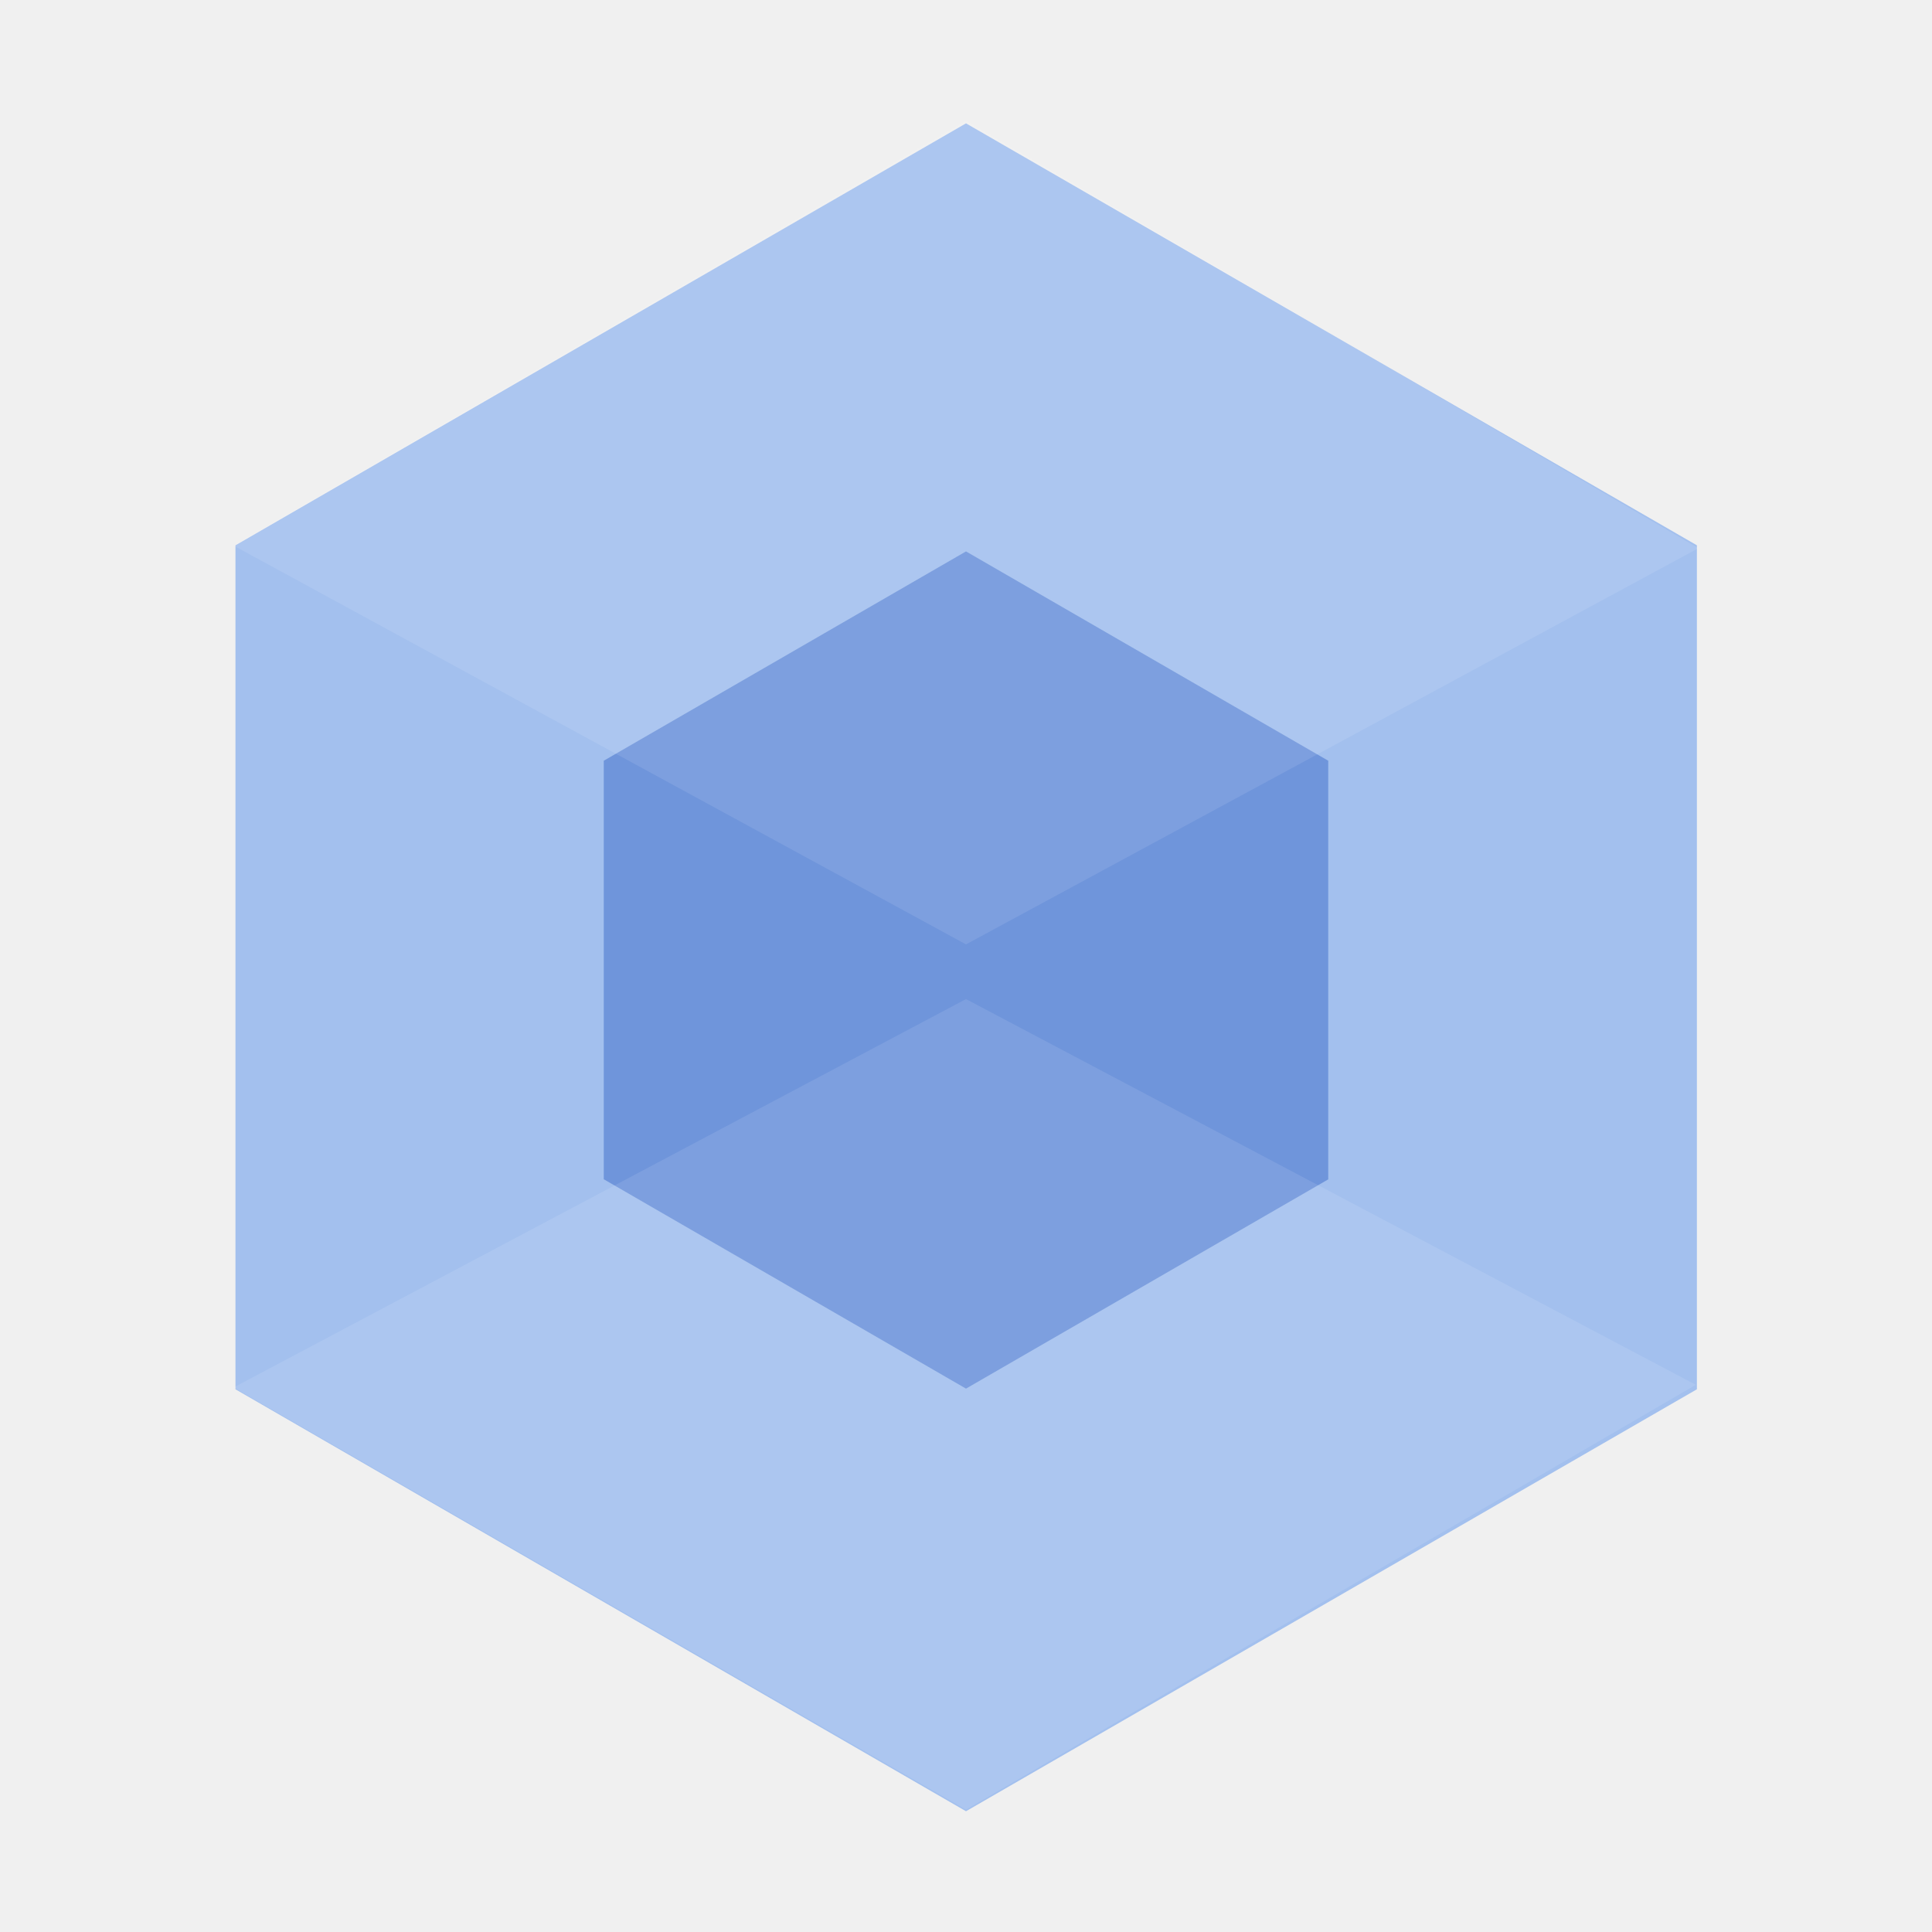
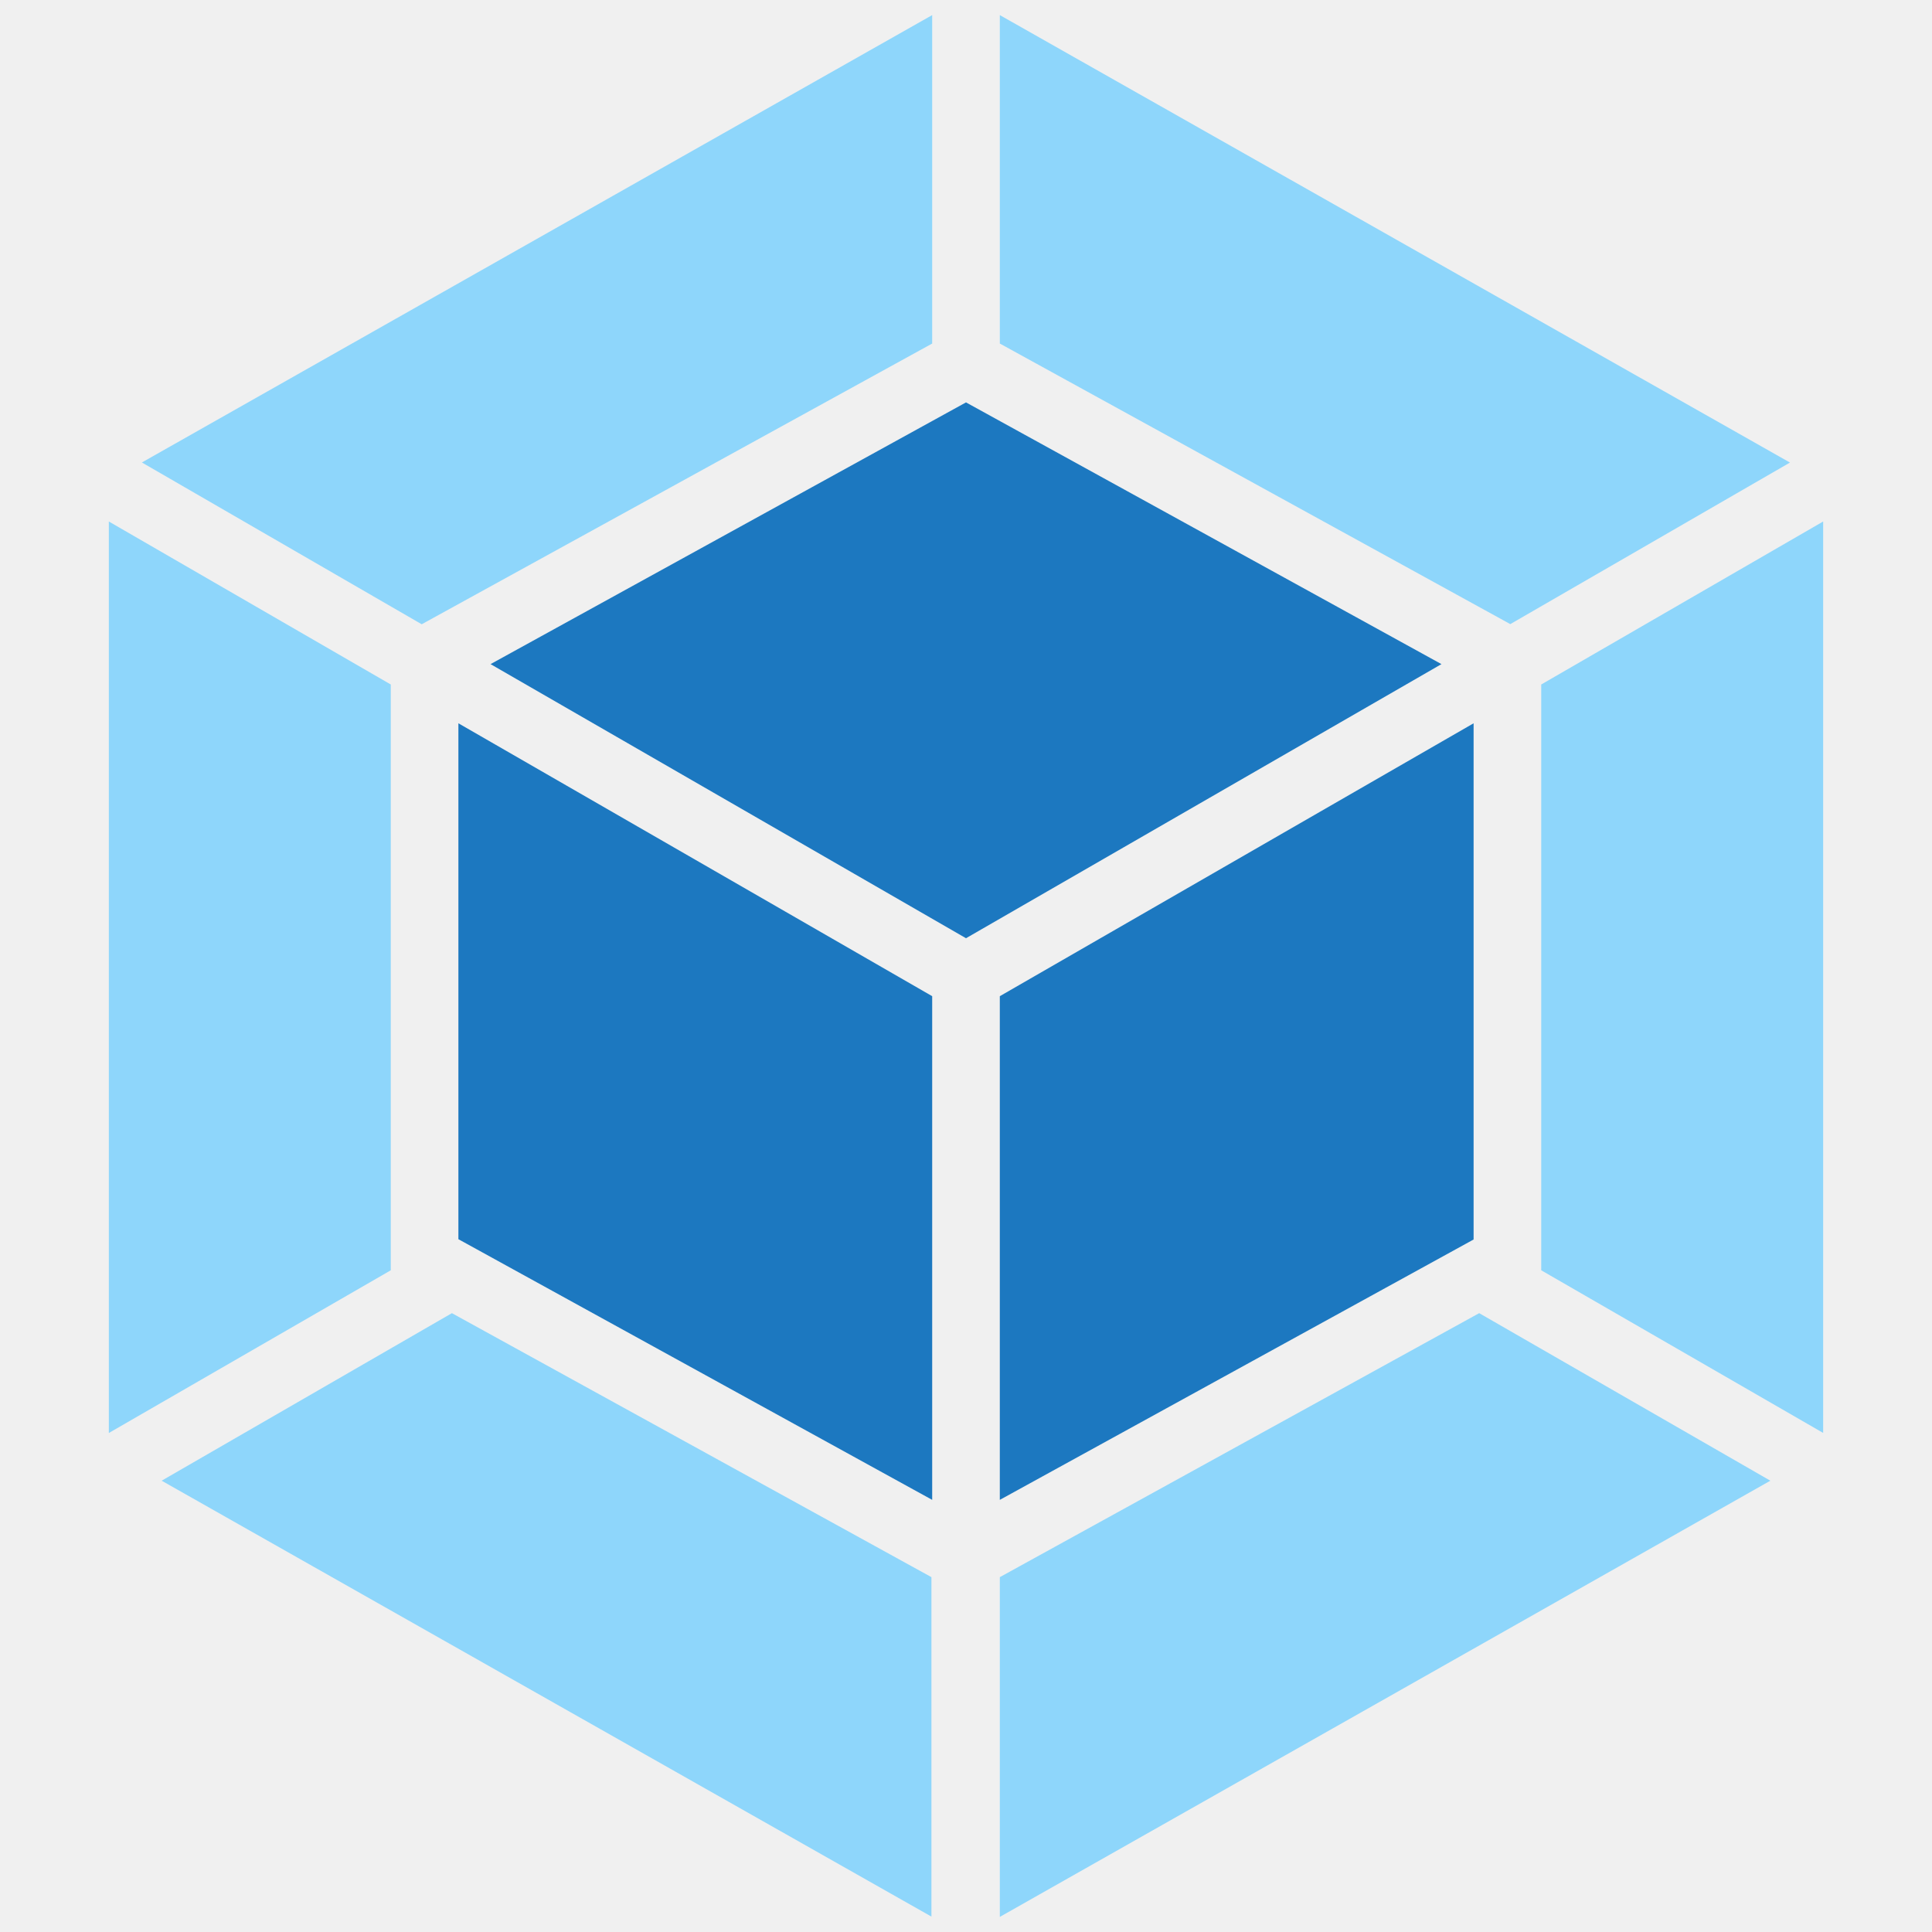
- <svg xmlns="http://www.w3.org/2000/svg" viewBox="0 0 32 32">
-   <defs>
-     <radialGradient id="a" cx="-236.884" cy="-171.086" r="0.006" gradientTransform="matrix(2157.515, 0, 0, -2491.283, 511096.688, -426208.482)" gradientUnits="userSpaceOnUse">
-       <stop offset="0" stop-color="#93b4e7" />
-       <stop offset="0.593" stop-color="#b9d1f8" />
-       <stop offset="1" stop-color="#9cb6e0" />
-     </radialGradient>
-   </defs>
-   <path d="M16,2.043,3.9,9.032V23.011L16,30l12.106-6.989V9.032Z" style="fill:url(#a)" />
-   <path d="M16,9.133,10,12.6v6.932L16,23l6-3.466V12.6Z" style="fill:#6f95db" />
-   <path d="M16,2,3.869,9.037,16,15.642,28.131,9.08Zm0,14.548L3.869,22.981,16,29.974l12.088-7.037L16,16.548Z" style="fill:#fff;fill-opacity:0.1" />
+ <svg xmlns="http://www.w3.org/2000/svg" viewBox="0 0 128 128">
+   <path fill="#8ed6fb" d="M117.29 98.1L66.24 127v-22.51L98 87l19.29 11.1zm3.5-3.16V34.55l-18.68 10.8v38.81l18.67 10.77zM10.71 98.1l51 28.88v-22.49L29.94 87zm-3.5-3.16V34.55l18.68 10.8v38.81zm2.19-64.3L61.76 1v21.76L28.21 41.21l-.27.15zm109.18 0L66.24 1v21.76L99.79 41.2l.27.15 18.54-10.71z" />
+   <path fill="#1c78c0" d="M61.76 99.37L30.37 82.1V47.92L61.76 66zm4.48 0l31.39-17.25v-34.2L66.24 66zM32.5 44L64 26.66 95.5 44 64 62.16 32.5 44z" />
</svg>
